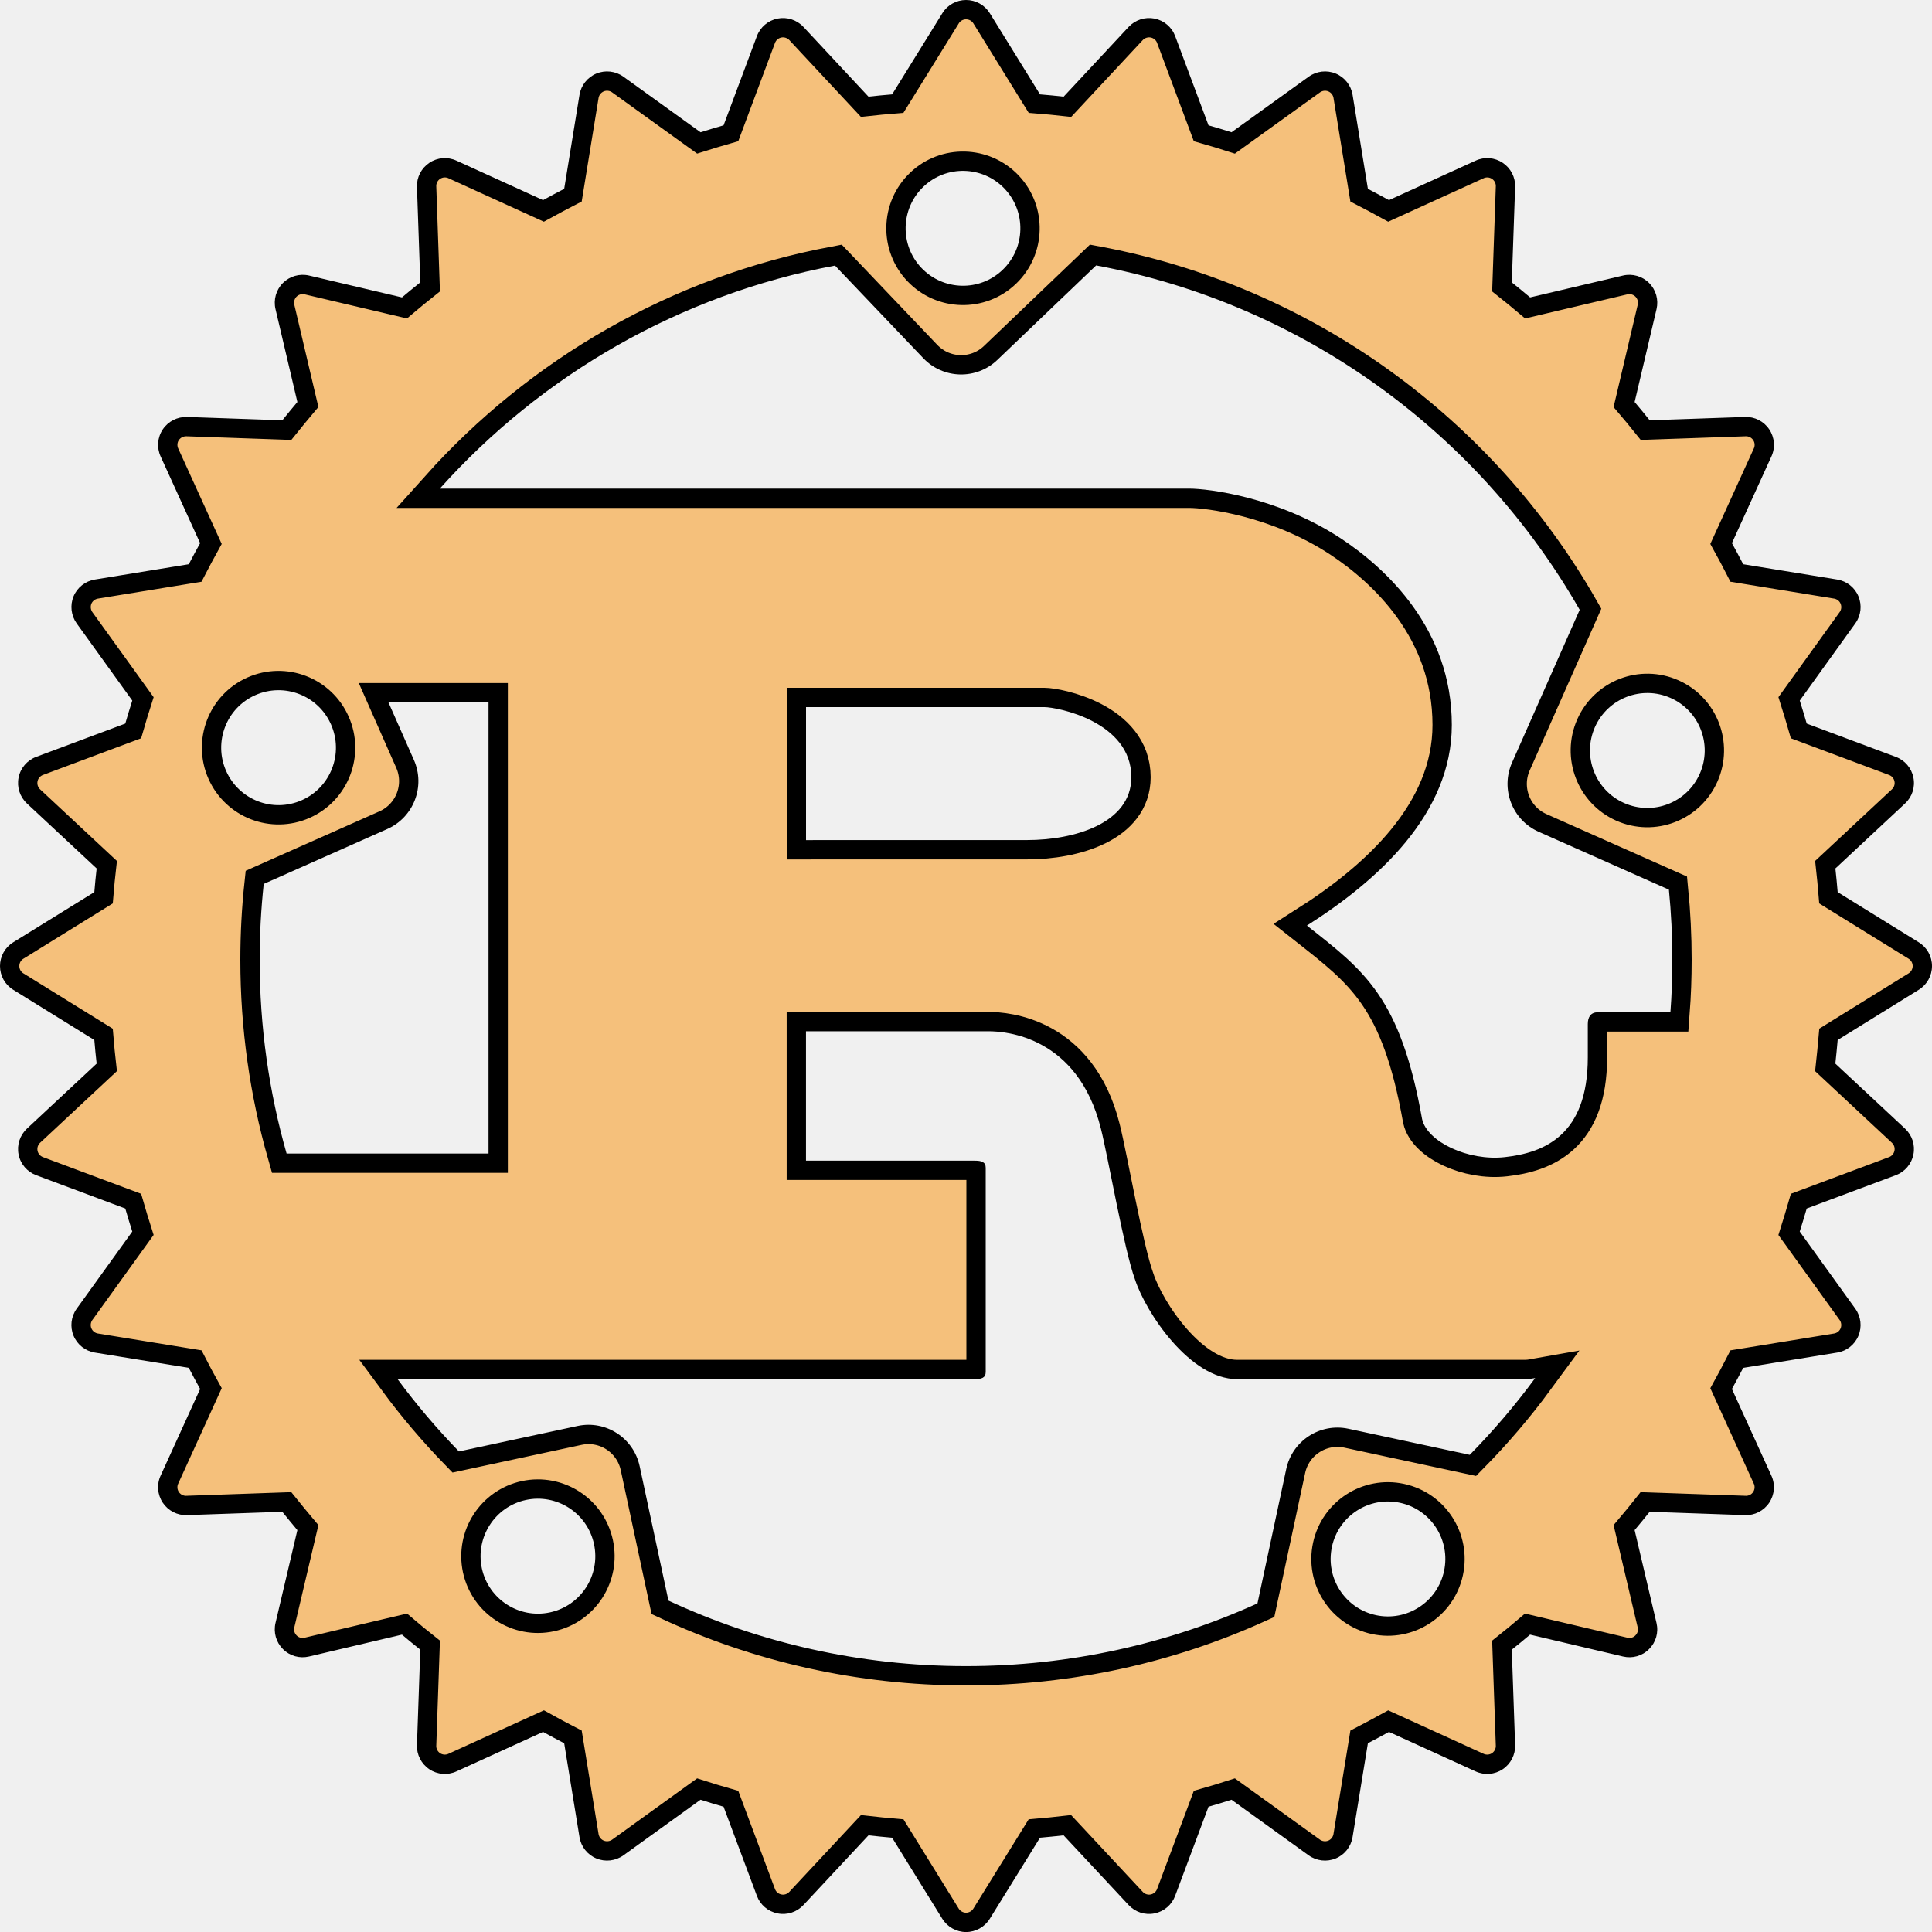
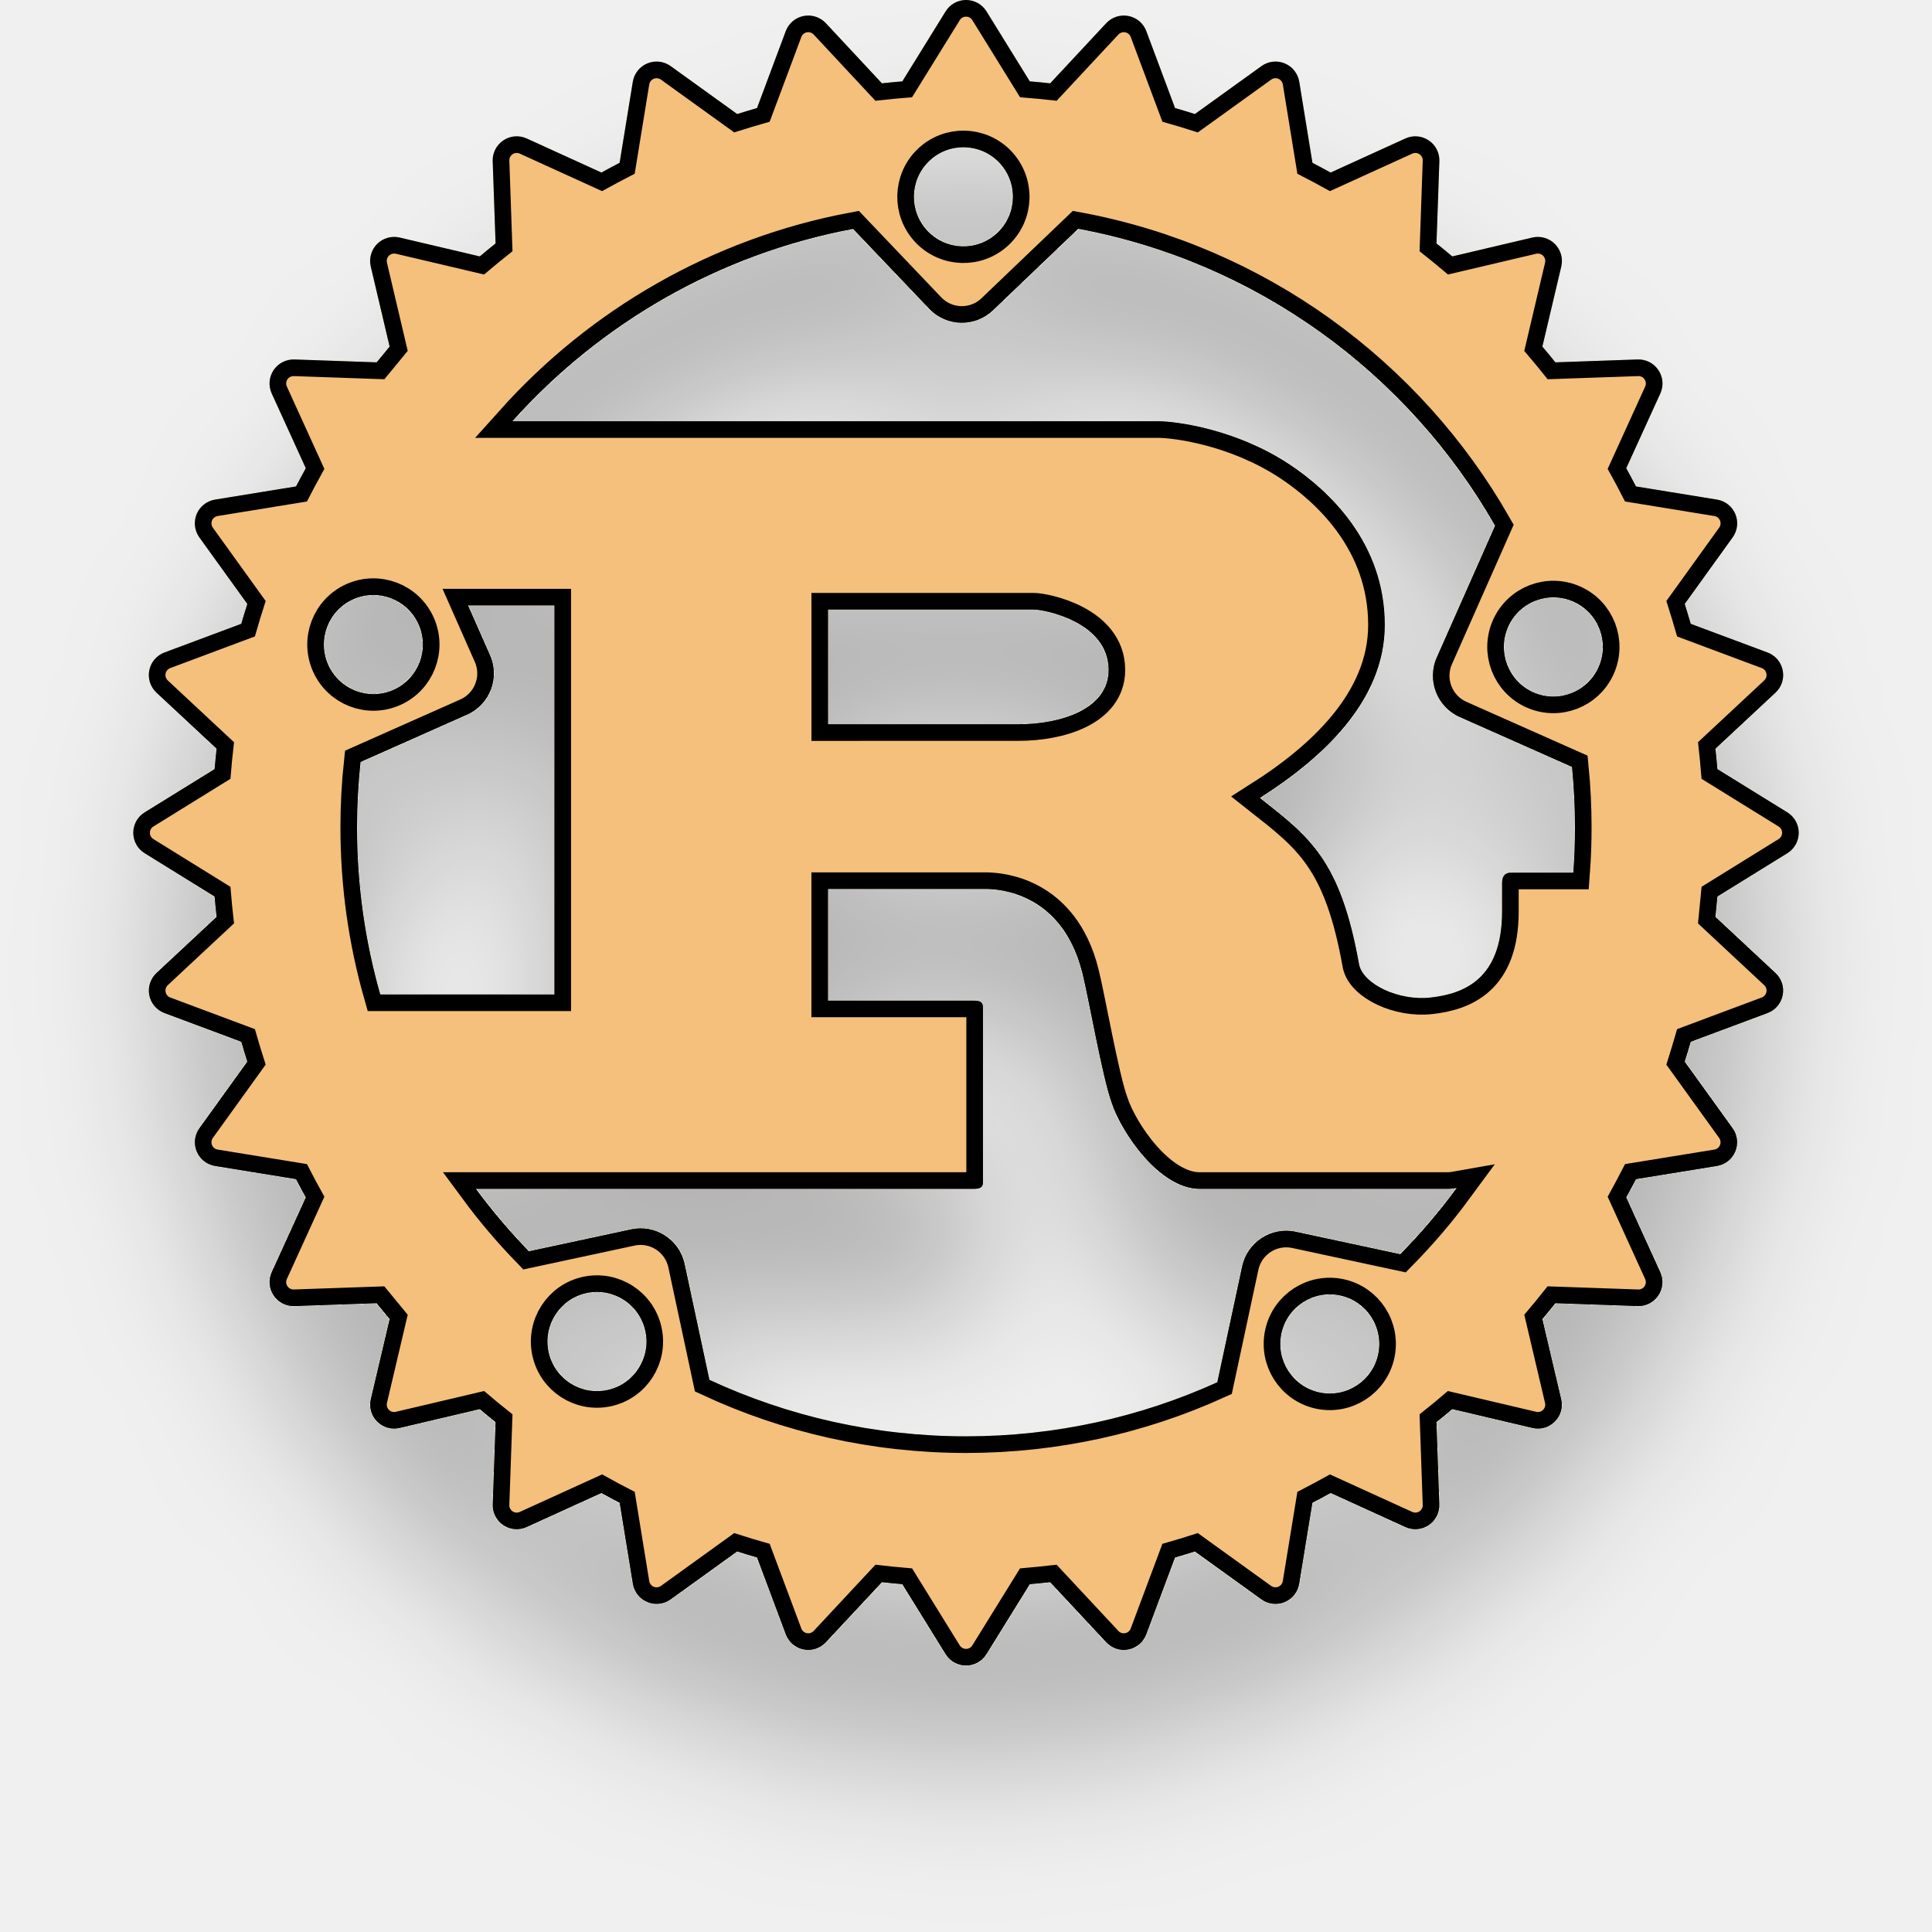
- <svg xmlns="http://www.w3.org/2000/svg" width="50" height="50" viewBox="0 0 50 50" fill="none">
-   <mask id="path-1-inside-1_2118_6723" fill="white">
-     <path d="M49.658 24.387L47.559 23.088C47.542 22.883 47.522 22.679 47.5 22.476L49.303 20.794C49.487 20.623 49.569 20.369 49.519 20.124C49.471 19.878 49.299 19.676 49.064 19.588L46.758 18.726C46.7 18.526 46.64 18.328 46.578 18.131L48.016 16.133C48.163 15.93 48.193 15.666 48.097 15.434C48.002 15.203 47.793 15.038 47.546 14.998L45.114 14.602C45.02 14.418 44.921 14.236 44.822 14.056L45.844 11.813C45.949 11.585 45.927 11.319 45.788 11.112C45.648 10.903 45.413 10.782 45.162 10.791L42.694 10.877C42.566 10.718 42.436 10.559 42.304 10.404L42.871 8C42.928 7.756 42.856 7.501 42.678 7.323C42.502 7.147 42.246 7.074 42.002 7.131L39.599 7.697C39.443 7.566 39.285 7.435 39.125 7.308L39.211 4.84C39.221 4.59 39.099 4.353 38.891 4.214C38.682 4.074 38.418 4.053 38.19 4.157L35.947 5.179C35.766 5.08 35.585 4.982 35.401 4.887L35.005 2.455C34.965 2.208 34.8 1.999 34.568 1.903C34.337 1.807 34.073 1.838 33.87 1.984L31.871 3.423C31.674 3.36 31.476 3.3 31.276 3.243L30.414 0.936C30.327 0.701 30.124 0.529 29.878 0.48C29.632 0.432 29.38 0.514 29.209 0.696L27.527 2.501C27.324 2.479 27.119 2.458 26.915 2.442L25.616 0.342C25.484 0.129 25.252 0 25.001 0C24.751 0 24.518 0.129 24.388 0.342L23.088 2.442C22.884 2.458 22.679 2.479 22.476 2.501L20.793 0.696C20.623 0.514 20.369 0.432 20.124 0.48C19.878 0.529 19.676 0.701 19.588 0.936L18.726 3.243C18.526 3.3 18.329 3.361 18.131 3.423L16.133 1.984C15.93 1.838 15.665 1.807 15.434 1.903C15.203 1.999 15.037 2.208 14.997 2.455L14.601 4.887C14.417 4.982 14.236 5.08 14.055 5.179L11.812 4.157C11.584 4.053 11.319 4.074 11.111 4.214C10.903 4.353 10.781 4.59 10.791 4.84L10.877 7.308C10.717 7.435 10.559 7.566 10.403 7.697L7.999 7.131C7.755 7.074 7.499 7.147 7.322 7.323C7.145 7.501 7.073 7.756 7.13 8L7.696 10.404C7.565 10.56 7.435 10.718 7.307 10.877L4.839 10.791C4.59 10.784 4.353 10.903 4.213 11.112C4.074 11.319 4.053 11.585 4.157 11.813L5.179 14.056C5.08 14.236 4.981 14.418 4.886 14.602L2.455 14.998C2.208 15.038 1.999 15.203 1.903 15.434C1.808 15.666 1.839 15.93 1.984 16.133L3.423 18.131C3.36 18.328 3.3 18.526 3.242 18.726L0.936 19.588C0.702 19.676 0.529 19.878 0.481 20.124C0.432 20.37 0.514 20.623 0.697 20.794L2.501 22.476C2.478 22.679 2.458 22.884 2.441 23.088L0.342 24.387C0.129 24.518 0 24.751 0 25.001C0 25.252 0.129 25.484 0.342 25.615L2.441 26.915C2.458 27.119 2.478 27.323 2.501 27.526L0.697 29.209C0.514 29.38 0.432 29.633 0.481 29.878C0.529 30.124 0.702 30.326 0.936 30.414L3.242 31.276C3.3 31.476 3.36 31.674 3.423 31.872L1.984 33.87C1.838 34.073 1.807 34.337 1.903 34.568C1.999 34.8 2.208 34.965 2.455 35.005L4.886 35.4C4.981 35.585 5.079 35.766 5.179 35.947L4.157 38.189C4.052 38.417 4.074 38.682 4.213 38.891C4.353 39.099 4.59 39.221 4.839 39.211L7.306 39.125C7.435 39.285 7.564 39.442 7.696 39.599L7.13 42.003C7.073 42.247 7.145 42.501 7.322 42.678C7.499 42.857 7.755 42.928 7.999 42.87L10.403 42.304C10.559 42.437 10.717 42.566 10.877 42.693L10.791 45.162C10.781 45.411 10.903 45.648 11.111 45.788C11.319 45.927 11.584 45.948 11.812 45.844L14.055 44.822C14.235 44.922 14.417 45.02 14.601 45.115L14.997 47.545C15.037 47.793 15.203 48.002 15.434 48.097C15.664 48.193 15.93 48.162 16.133 48.017L18.13 46.577C18.328 46.64 18.526 46.701 18.726 46.758L19.588 49.064C19.675 49.298 19.878 49.471 20.124 49.519C20.369 49.569 20.622 49.486 20.793 49.303L22.476 47.499C22.679 47.522 22.883 47.542 23.088 47.56L24.387 49.659C24.518 49.87 24.751 50.001 25.001 50.001C25.251 50.001 25.484 49.871 25.615 49.659L26.915 47.56C27.119 47.542 27.323 47.522 27.526 47.499L29.209 49.303C29.379 49.486 29.632 49.569 29.878 49.519C30.123 49.471 30.326 49.298 30.413 49.064L31.276 46.758C31.476 46.701 31.674 46.64 31.871 46.577L33.869 48.017C34.072 48.162 34.337 48.193 34.568 48.097C34.799 48.002 34.964 47.792 35.004 47.545L35.401 45.115C35.584 45.02 35.766 44.921 35.947 44.822L38.189 45.844C38.417 45.948 38.682 45.927 38.89 45.788C39.098 45.648 39.22 45.412 39.211 45.162L39.125 42.693C39.284 42.566 39.442 42.437 39.598 42.304L42.002 42.87C42.246 42.928 42.502 42.857 42.678 42.678C42.856 42.501 42.928 42.247 42.87 42.003L42.304 39.599C42.436 39.442 42.566 39.285 42.693 39.125L45.161 39.211C45.41 39.221 45.648 39.099 45.787 38.891C45.926 38.682 45.948 38.417 45.843 38.189L44.822 35.947C44.921 35.766 45.019 35.585 45.114 35.4L47.545 35.005C47.793 34.965 48.001 34.8 48.097 34.568C48.192 34.337 48.162 34.073 48.016 33.87L46.577 31.872C46.639 31.674 46.7 31.476 46.758 31.276L49.064 30.414C49.298 30.326 49.471 30.124 49.519 29.878C49.569 29.632 49.486 29.38 49.303 29.209L47.499 27.526C47.521 27.323 47.541 27.119 47.559 26.915L49.658 25.615C49.87 25.484 50 25.252 50 25.001C50 24.751 49.871 24.518 49.658 24.387ZM35.609 41.8C34.808 41.627 34.298 40.837 34.47 40.033C34.641 39.23 35.431 38.719 36.232 38.892C37.034 39.064 37.544 39.855 37.372 40.658C37.2 41.46 36.41 41.972 35.609 41.8ZM34.896 36.976C34.165 36.82 33.445 37.285 33.288 38.018L32.543 41.496C30.243 42.539 27.69 43.119 25 43.119C22.249 43.119 19.64 42.511 17.299 41.423L16.554 37.945C16.397 37.213 15.678 36.747 14.947 36.904L11.877 37.563C11.307 36.976 10.776 36.352 10.289 35.692H25.228C25.398 35.692 25.51 35.661 25.51 35.507V30.223C25.51 30.069 25.398 30.038 25.228 30.038H20.859V26.689H25.585C26.016 26.689 27.891 26.812 28.491 29.209C28.678 29.946 29.091 32.343 29.373 33.111C29.654 33.972 30.797 35.692 32.016 35.692H39.46C39.545 35.692 39.635 35.682 39.73 35.665C39.214 36.367 38.647 37.031 38.037 37.651L34.896 36.976ZM14.234 41.728C13.432 41.901 12.643 41.39 12.47 40.587C12.299 39.782 12.809 38.992 13.61 38.819C14.412 38.648 15.201 39.159 15.373 39.962C15.545 40.765 15.035 41.556 14.234 41.728ZM8.566 18.747C8.899 19.498 8.561 20.377 7.811 20.709C7.062 21.042 6.185 20.703 5.852 19.952C5.52 19.201 5.858 18.323 6.607 17.99C7.357 17.658 8.234 17.996 8.566 18.747ZM6.825 22.876L10.023 21.455C10.706 21.151 11.015 20.351 10.711 19.666L10.053 18.177H12.643V29.854H7.417C6.963 28.26 6.72 26.578 6.72 24.84C6.72 24.176 6.756 23.52 6.825 22.876ZM20.86 21.742V18.3H27.029C27.348 18.3 29.279 18.668 29.279 20.113C29.279 21.311 27.798 21.741 26.58 21.741L20.86 21.742ZM43.28 24.84C43.28 25.297 43.264 25.749 43.23 26.197H41.355C41.167 26.197 41.092 26.32 41.092 26.504V27.366C41.092 29.393 39.948 29.834 38.947 29.946C37.992 30.054 36.935 29.547 36.804 28.963C36.242 25.798 35.304 25.122 33.823 23.954C35.661 22.787 37.573 21.065 37.573 18.761C37.573 16.272 35.867 14.705 34.704 13.936C33.073 12.861 31.267 12.645 30.779 12.645H11.383C14.013 9.71 17.578 7.63 21.61 6.873L23.896 9.272C24.413 9.813 25.269 9.833 25.81 9.316L28.368 6.869C33.728 7.867 38.267 11.204 40.882 15.782L39.131 19.737C38.828 20.422 39.137 21.223 39.82 21.526L43.191 23.024C43.25 23.622 43.28 24.227 43.28 24.84ZM23.897 4.833C24.489 4.266 25.429 4.288 25.996 4.881C26.562 5.476 26.541 6.417 25.947 6.984C25.355 7.551 24.415 7.529 23.848 6.935C23.282 6.341 23.304 5.401 23.897 4.833ZM41.276 18.819C41.608 18.069 42.486 17.73 43.235 18.063C43.985 18.395 44.323 19.274 43.99 20.025C43.658 20.776 42.781 21.115 42.031 20.782C41.283 20.449 40.944 19.571 41.276 18.819Z" />
-   </mask>
-   <path d="M49.658 24.387L47.559 23.088C47.542 22.883 47.522 22.679 47.5 22.476L49.303 20.794C49.487 20.623 49.569 20.369 49.519 20.124C49.471 19.878 49.299 19.676 49.064 19.588L46.758 18.726C46.7 18.526 46.64 18.328 46.578 18.131L48.016 16.133C48.163 15.93 48.193 15.666 48.097 15.434C48.002 15.203 47.793 15.038 47.546 14.998L45.114 14.602C45.02 14.418 44.921 14.236 44.822 14.056L45.844 11.813C45.949 11.585 45.927 11.319 45.788 11.112C45.648 10.903 45.413 10.782 45.162 10.791L42.694 10.877C42.566 10.718 42.436 10.559 42.304 10.404L42.871 8C42.928 7.756 42.856 7.501 42.678 7.323C42.502 7.147 42.246 7.074 42.002 7.131L39.599 7.697C39.443 7.566 39.285 7.435 39.125 7.308L39.211 4.84C39.221 4.59 39.099 4.353 38.891 4.214C38.682 4.074 38.418 4.053 38.19 4.157L35.947 5.179C35.766 5.08 35.585 4.982 35.401 4.887L35.005 2.455C34.965 2.208 34.8 1.999 34.568 1.903C34.337 1.807 34.073 1.838 33.87 1.984L31.871 3.423C31.674 3.36 31.476 3.3 31.276 3.243L30.414 0.936C30.327 0.701 30.124 0.529 29.878 0.48C29.632 0.432 29.38 0.514 29.209 0.696L27.527 2.501C27.324 2.479 27.119 2.458 26.915 2.442L25.616 0.342C25.484 0.129 25.252 0 25.001 0C24.751 0 24.518 0.129 24.388 0.342L23.088 2.442C22.884 2.458 22.679 2.479 22.476 2.501L20.793 0.696C20.623 0.514 20.369 0.432 20.124 0.48C19.878 0.529 19.676 0.701 19.588 0.936L18.726 3.243C18.526 3.3 18.329 3.361 18.131 3.423L16.133 1.984C15.93 1.838 15.665 1.807 15.434 1.903C15.203 1.999 15.037 2.208 14.997 2.455L14.601 4.887C14.417 4.982 14.236 5.08 14.055 5.179L11.812 4.157C11.584 4.053 11.319 4.074 11.111 4.214C10.903 4.353 10.781 4.59 10.791 4.84L10.877 7.308C10.717 7.435 10.559 7.566 10.403 7.697L7.999 7.131C7.755 7.074 7.499 7.147 7.322 7.323C7.145 7.501 7.073 7.756 7.13 8L7.696 10.404C7.565 10.56 7.435 10.718 7.307 10.877L4.839 10.791C4.59 10.784 4.353 10.903 4.213 11.112C4.074 11.319 4.053 11.585 4.157 11.813L5.179 14.056C5.08 14.236 4.981 14.418 4.886 14.602L2.455 14.998C2.208 15.038 1.999 15.203 1.903 15.434C1.808 15.666 1.839 15.93 1.984 16.133L3.423 18.131C3.36 18.328 3.3 18.526 3.242 18.726L0.936 19.588C0.702 19.676 0.529 19.878 0.481 20.124C0.432 20.37 0.514 20.623 0.697 20.794L2.501 22.476C2.478 22.679 2.458 22.884 2.441 23.088L0.342 24.387C0.129 24.518 0 24.751 0 25.001C0 25.252 0.129 25.484 0.342 25.615L2.441 26.915C2.458 27.119 2.478 27.323 2.501 27.526L0.697 29.209C0.514 29.38 0.432 29.633 0.481 29.878C0.529 30.124 0.702 30.326 0.936 30.414L3.242 31.276C3.3 31.476 3.36 31.674 3.423 31.872L1.984 33.87C1.838 34.073 1.807 34.337 1.903 34.568C1.999 34.8 2.208 34.965 2.455 35.005L4.886 35.4C4.981 35.585 5.079 35.766 5.179 35.947L4.157 38.189C4.052 38.417 4.074 38.682 4.213 38.891C4.353 39.099 4.59 39.221 4.839 39.211L7.306 39.125C7.435 39.285 7.564 39.442 7.696 39.599L7.13 42.003C7.073 42.247 7.145 42.501 7.322 42.678C7.499 42.857 7.755 42.928 7.999 42.87L10.403 42.304C10.559 42.437 10.717 42.566 10.877 42.693L10.791 45.162C10.781 45.411 10.903 45.648 11.111 45.788C11.319 45.927 11.584 45.948 11.812 45.844L14.055 44.822C14.235 44.922 14.417 45.02 14.601 45.115L14.997 47.545C15.037 47.793 15.203 48.002 15.434 48.097C15.664 48.193 15.93 48.162 16.133 48.017L18.13 46.577C18.328 46.64 18.526 46.701 18.726 46.758L19.588 49.064C19.675 49.298 19.878 49.471 20.124 49.519C20.369 49.569 20.622 49.486 20.793 49.303L22.476 47.499C22.679 47.522 22.883 47.542 23.088 47.56L24.387 49.659C24.518 49.87 24.751 50.001 25.001 50.001C25.251 50.001 25.484 49.871 25.615 49.659L26.915 47.56C27.119 47.542 27.323 47.522 27.526 47.499L29.209 49.303C29.379 49.486 29.632 49.569 29.878 49.519C30.123 49.471 30.326 49.298 30.413 49.064L31.276 46.758C31.476 46.701 31.674 46.64 31.871 46.577L33.869 48.017C34.072 48.162 34.337 48.193 34.568 48.097C34.799 48.002 34.964 47.792 35.004 47.545L35.401 45.115C35.584 45.02 35.766 44.921 35.947 44.822L38.189 45.844C38.417 45.948 38.682 45.927 38.89 45.788C39.098 45.648 39.22 45.412 39.211 45.162L39.125 42.693C39.284 42.566 39.442 42.437 39.598 42.304L42.002 42.87C42.246 42.928 42.502 42.857 42.678 42.678C42.856 42.501 42.928 42.247 42.87 42.003L42.304 39.599C42.436 39.442 42.566 39.285 42.693 39.125L45.161 39.211C45.41 39.221 45.648 39.099 45.787 38.891C45.926 38.682 45.948 38.417 45.843 38.189L44.822 35.947C44.921 35.766 45.019 35.585 45.114 35.4L47.545 35.005C47.793 34.965 48.001 34.8 48.097 34.568C48.192 34.337 48.162 34.073 48.016 33.87L46.577 31.872C46.639 31.674 46.7 31.476 46.758 31.276L49.064 30.414C49.298 30.326 49.471 30.124 49.519 29.878C49.569 29.632 49.486 29.38 49.303 29.209L47.499 27.526C47.521 27.323 47.541 27.119 47.559 26.915L49.658 25.615C49.87 25.484 50 25.252 50 25.001C50 24.751 49.871 24.518 49.658 24.387ZM35.609 41.8C34.808 41.627 34.298 40.837 34.47 40.033C34.641 39.23 35.431 38.719 36.232 38.892C37.034 39.064 37.544 39.855 37.372 40.658C37.2 41.46 36.41 41.972 35.609 41.8ZM34.896 36.976C34.165 36.82 33.445 37.285 33.288 38.018L32.543 41.496C30.243 42.539 27.69 43.119 25 43.119C22.249 43.119 19.64 42.511 17.299 41.423L16.554 37.945C16.397 37.213 15.678 36.747 14.947 36.904L11.877 37.563C11.307 36.976 10.776 36.352 10.289 35.692H25.228C25.398 35.692 25.51 35.661 25.51 35.507V30.223C25.51 30.069 25.398 30.038 25.228 30.038H20.859V26.689H25.585C26.016 26.689 27.891 26.812 28.491 29.209C28.678 29.946 29.091 32.343 29.373 33.111C29.654 33.972 30.797 35.692 32.016 35.692H39.46C39.545 35.692 39.635 35.682 39.73 35.665C39.214 36.367 38.647 37.031 38.037 37.651L34.896 36.976ZM14.234 41.728C13.432 41.901 12.643 41.39 12.47 40.587C12.299 39.782 12.809 38.992 13.61 38.819C14.412 38.648 15.201 39.159 15.373 39.962C15.545 40.765 15.035 41.556 14.234 41.728ZM8.566 18.747C8.899 19.498 8.561 20.377 7.811 20.709C7.062 21.042 6.185 20.703 5.852 19.952C5.52 19.201 5.858 18.323 6.607 17.99C7.357 17.658 8.234 17.996 8.566 18.747ZM6.825 22.876L10.023 21.455C10.706 21.151 11.015 20.351 10.711 19.666L10.053 18.177H12.643V29.854H7.417C6.963 28.26 6.72 26.578 6.72 24.84C6.72 24.176 6.756 23.52 6.825 22.876ZM20.86 21.742V18.3H27.029C27.348 18.3 29.279 18.668 29.279 20.113C29.279 21.311 27.798 21.741 26.58 21.741L20.86 21.742ZM43.28 24.84C43.28 25.297 43.264 25.749 43.23 26.197H41.355C41.167 26.197 41.092 26.32 41.092 26.504V27.366C41.092 29.393 39.948 29.834 38.947 29.946C37.992 30.054 36.935 29.547 36.804 28.963C36.242 25.798 35.304 25.122 33.823 23.954C35.661 22.787 37.573 21.065 37.573 18.761C37.573 16.272 35.867 14.705 34.704 13.936C33.073 12.861 31.267 12.645 30.779 12.645H11.383C14.013 9.71 17.578 7.63 21.61 6.873L23.896 9.272C24.413 9.813 25.269 9.833 25.81 9.316L28.368 6.869C33.728 7.867 38.267 11.204 40.882 15.782L39.131 19.737C38.828 20.422 39.137 21.223 39.82 21.526L43.191 23.024C43.25 23.622 43.28 24.227 43.28 24.84ZM23.897 4.833C24.489 4.266 25.429 4.288 25.996 4.881C26.562 5.476 26.541 6.417 25.947 6.984C25.355 7.551 24.415 7.529 23.848 6.935C23.282 6.341 23.304 5.401 23.897 4.833ZM41.276 18.819C41.608 18.069 42.486 17.73 43.235 18.063C43.985 18.395 44.323 19.274 43.99 20.025C43.658 20.776 42.781 21.115 42.031 20.782C41.283 20.449 40.944 19.571 41.276 18.819Z" fill="#F5C07B" stroke="black" mask="url(#path-1-inside-1_2118_6723)" />
+ <svg xmlns="http://www.w3.org/2000/svg" width="58" height="58" viewBox="0 0 58 58" fill="none">
+   <g filter="url(#filter0_d_2118_6723)">
+     <mask id="path-1-inside-1_2118_6723" fill="white">
+       <path d="M53.658 24.387L51.559 23.088C51.542 22.883 51.522 22.679 51.5 22.476L53.303 20.794C53.487 20.623 53.569 20.369 53.519 20.124C53.471 19.878 53.299 19.676 53.064 19.588L50.758 18.726C50.7 18.526 50.64 18.328 50.578 18.131L52.016 16.133C52.163 15.93 52.193 15.666 52.097 15.434C52.002 15.203 51.793 15.038 51.546 14.998L49.114 14.602C49.02 14.418 48.921 14.236 48.822 14.056L49.844 11.813C49.949 11.585 49.927 11.319 49.788 11.112C49.648 10.903 49.413 10.782 49.162 10.791L46.694 10.877C46.566 10.718 46.436 10.559 46.304 10.404L46.871 8C46.928 7.756 46.856 7.501 46.678 7.323C46.502 7.147 46.246 7.074 46.002 7.131L43.599 7.697C43.443 7.566 43.285 7.435 43.125 7.308L43.211 4.84C43.221 4.59 43.099 4.353 42.891 4.214C42.682 4.074 42.418 4.053 42.19 4.157L39.947 5.179C39.766 5.08 39.585 4.982 39.401 4.887L39.005 2.455C38.965 2.208 38.8 1.999 38.568 1.903C38.337 1.807 38.073 1.838 37.87 1.984L35.871 3.423C35.674 3.36 35.476 3.3 35.276 3.243L34.414 0.936C34.327 0.701 34.124 0.529 33.878 0.48C33.632 0.432 33.38 0.514 33.209 0.696L31.527 2.501C31.324 2.479 31.119 2.458 30.915 2.442L29.616 0.342C29.484 0.129 29.252 0 29.001 0C28.751 0 28.518 0.129 28.388 0.342L27.088 2.442C26.884 2.458 26.679 2.479 26.476 2.501L24.793 0.696C24.623 0.514 24.369 0.432 24.124 0.48C23.878 0.529 23.676 0.701 23.588 0.936L22.726 3.243C22.526 3.3 22.329 3.361 22.131 3.423L20.133 1.984C19.93 1.838 19.665 1.807 19.434 1.903C19.203 1.999 19.037 2.208 18.997 2.455L18.601 4.887C18.417 4.982 18.236 5.08 18.055 5.179L15.812 4.157C15.584 4.053 15.319 4.074 15.111 4.214C14.903 4.353 14.781 4.59 14.791 4.84L14.877 7.308C14.717 7.435 14.559 7.566 14.403 7.697L11.999 7.131C11.755 7.074 11.499 7.147 11.322 7.323C11.145 7.501 11.073 7.756 11.13 8L11.696 10.404C11.565 10.56 11.435 10.718 11.307 10.877L8.839 10.791C8.59 10.784 8.352 10.903 8.213 11.112C8.074 11.319 8.053 11.585 8.157 11.813L9.179 14.056C9.08 14.236 8.981 14.418 8.886 14.602L6.455 14.998C6.208 15.038 5.999 15.203 5.903 15.434C5.808 15.666 5.839 15.93 5.984 16.133L7.423 18.131C7.36 18.328 7.3 18.526 7.242 18.726L4.936 19.588C4.702 19.676 4.529 19.878 4.481 20.124C4.432 20.37 4.514 20.623 4.697 20.794L6.501 22.476C6.478 22.679 6.458 22.884 6.441 23.088L4.342 24.387C4.129 24.518 4 24.751 4 25.001C4 25.252 4.129 25.484 4.342 25.615L6.441 26.915C6.458 27.119 6.478 27.323 6.501 27.526L4.697 29.209C4.514 29.38 4.432 29.633 4.481 29.878C4.529 30.124 4.702 30.326 4.936 30.414L7.242 31.276C7.3 31.476 7.36 31.674 7.423 31.872L5.984 33.87C5.838 34.073 5.807 34.337 5.903 34.568C5.999 34.8 6.208 34.965 6.455 35.005L8.886 35.4C8.981 35.585 9.079 35.766 9.179 35.947L8.157 38.189C8.052 38.417 8.074 38.682 8.213 38.891C8.353 39.099 8.59 39.221 8.839 39.211L11.306 39.125C11.435 39.285 11.564 39.442 11.696 39.599L11.13 42.003C11.073 42.247 11.145 42.501 11.322 42.678C11.499 42.857 11.755 42.928 11.999 42.87L14.403 42.304C14.559 42.437 14.717 42.566 14.877 42.693L14.791 45.162C14.781 45.411 14.903 45.648 15.111 45.788C15.319 45.927 15.584 45.948 15.812 45.844L18.055 44.822C18.235 44.922 18.417 45.02 18.601 45.115L18.997 47.545C19.037 47.793 19.203 48.002 19.434 48.097C19.664 48.193 19.93 48.162 20.133 48.017L22.13 46.577C22.328 46.64 22.526 46.701 22.726 46.758L23.588 49.064C23.675 49.298 23.878 49.471 24.124 49.519C24.369 49.569 24.622 49.486 24.793 49.303L26.476 47.499C26.679 47.522 26.883 47.542 27.088 47.56L28.387 49.659C28.518 49.87 28.751 50.001 29.001 50.001C29.251 50.001 29.484 49.871 29.615 49.659L30.915 47.56C31.119 47.542 31.323 47.522 31.526 47.499L33.209 49.303C33.379 49.486 33.632 49.569 33.877 49.519C34.123 49.471 34.326 49.298 34.413 49.064L35.276 46.758C35.475 46.701 35.674 46.64 35.871 46.577L37.869 48.017C38.072 48.162 38.337 48.193 38.568 48.097C38.799 48.002 38.964 47.792 39.004 47.545L39.401 45.115C39.584 45.02 39.766 44.921 39.947 44.822L42.189 45.844C42.417 45.948 42.682 45.927 42.89 45.788C43.098 45.648 43.22 45.412 43.211 45.162L43.125 42.693C43.284 42.566 43.442 42.437 43.598 42.304L46.002 42.87C46.246 42.928 46.502 42.857 46.678 42.678C46.856 42.501 46.928 42.247 46.87 42.003L46.304 39.599C46.436 39.442 46.566 39.285 46.693 39.125L49.161 39.211C49.41 39.221 49.648 39.099 49.787 38.891C49.926 38.682 49.948 38.417 49.843 38.189L48.822 35.947C48.921 35.766 49.019 35.585 49.114 35.4L51.545 35.005C51.793 34.965 52.001 34.8 52.097 34.568C52.192 34.337 52.162 34.073 52.016 33.87L50.577 31.872C50.639 31.674 50.7 31.476 50.758 31.276L53.064 30.414C53.298 30.326 53.471 30.124 53.519 29.878C53.569 29.632 53.486 29.38 53.303 29.209L51.499 27.526C51.521 27.323 51.541 27.119 51.559 26.915L53.658 25.615C53.87 25.484 54 25.252 54 25.001C54 24.751 53.871 24.518 53.658 24.387ZM39.609 41.8C38.808 41.627 38.298 40.837 38.47 40.033C38.641 39.23 39.431 38.719 40.232 38.892C41.034 39.064 41.544 39.855 41.372 40.658C41.2 41.46 40.41 41.972 39.609 41.8ZM38.896 36.976C38.165 36.82 37.445 37.285 37.288 38.018L36.543 41.496C34.243 42.539 31.69 43.119 29 43.119C26.249 43.119 23.64 42.511 21.299 41.423L20.554 37.945C20.397 37.213 19.678 36.747 18.947 36.904L15.877 37.563C15.307 36.976 14.776 36.352 14.289 35.692H29.228C29.398 35.692 29.51 35.661 29.51 35.507V30.223C29.51 30.069 29.398 30.038 29.228 30.038H24.859V26.689H29.585C30.016 26.689 31.891 26.812 32.491 29.209C32.678 29.946 33.091 32.343 33.373 33.111C33.654 33.972 34.797 35.692 36.016 35.692H43.46C43.545 35.692 43.635 35.682 43.73 35.665C43.214 36.367 42.647 37.031 42.037 37.651L38.896 36.976ZM18.234 41.728C17.432 41.901 16.643 41.39 16.47 40.587C16.299 39.782 16.809 38.992 17.61 38.819C18.412 38.648 19.201 39.159 19.373 39.962C19.545 40.765 19.035 41.556 18.234 41.728ZM12.566 18.747C12.899 19.498 12.561 20.377 11.811 20.709C11.062 21.042 10.185 20.703 9.852 19.952C9.52 19.201 9.858 18.323 10.607 17.99C11.357 17.658 12.234 17.996 12.566 18.747ZM10.825 22.876L14.023 21.455C14.706 21.151 15.015 20.351 14.711 19.666L14.053 18.177H16.643V29.854H11.417C10.963 28.26 10.72 26.578 10.72 24.84C10.72 24.176 10.756 23.52 10.825 22.876ZM24.86 21.742V18.3H31.029C31.348 18.3 33.279 18.668 33.279 20.113C33.279 21.311 31.798 21.741 30.58 21.741L24.86 21.742ZM47.28 24.84C47.28 25.297 47.264 25.749 47.23 26.197H45.355C45.167 26.197 45.092 26.32 45.092 26.504V27.366C45.092 29.393 43.948 29.834 42.947 29.946C41.992 30.054 40.935 29.547 40.804 28.963C40.242 25.798 39.304 25.122 37.823 23.954C39.661 22.787 41.573 21.065 41.573 18.761C41.573 16.272 39.867 14.705 38.704 13.936C37.073 12.861 35.267 12.645 34.779 12.645H15.383C18.013 9.71 21.578 7.63 25.61 6.873L27.896 9.272C28.413 9.813 29.269 9.833 29.81 9.316L32.368 6.869C37.728 7.867 42.267 11.204 44.882 15.782L43.131 19.737C42.828 20.422 43.137 21.223 43.82 21.526L47.191 23.024C47.25 23.622 47.28 24.227 47.28 24.84ZM27.897 4.833C28.489 4.266 29.429 4.288 29.996 4.881C30.562 5.476 30.541 6.417 29.947 6.984C29.355 7.551 28.415 7.529 27.848 6.935C27.282 6.341 27.304 5.401 27.897 4.833ZM45.276 18.819C45.608 18.069 46.486 17.73 47.235 18.063C47.985 18.395 48.323 19.274 47.99 20.025C47.658 20.776 46.781 21.115 46.031 20.782C45.283 20.449 44.944 19.571 45.276 18.819Z" />
+     </mask>
+     <path d="M53.658 24.387L51.559 23.088C51.542 22.883 51.522 22.679 51.5 22.476L53.303 20.794C53.487 20.623 53.569 20.369 53.519 20.124C53.471 19.878 53.299 19.676 53.064 19.588L50.758 18.726C50.7 18.526 50.64 18.328 50.578 18.131L52.016 16.133C52.163 15.93 52.193 15.666 52.097 15.434C52.002 15.203 51.793 15.038 51.546 14.998L49.114 14.602C49.02 14.418 48.921 14.236 48.822 14.056L49.844 11.813C49.949 11.585 49.927 11.319 49.788 11.112C49.648 10.903 49.413 10.782 49.162 10.791L46.694 10.877C46.566 10.718 46.436 10.559 46.304 10.404L46.871 8C46.928 7.756 46.856 7.501 46.678 7.323C46.502 7.147 46.246 7.074 46.002 7.131L43.599 7.697C43.443 7.566 43.285 7.435 43.125 7.308L43.211 4.84C43.221 4.59 43.099 4.353 42.891 4.214C42.682 4.074 42.418 4.053 42.19 4.157L39.947 5.179C39.766 5.08 39.585 4.982 39.401 4.887L39.005 2.455C38.965 2.208 38.8 1.999 38.568 1.903C38.337 1.807 38.073 1.838 37.87 1.984L35.871 3.423C35.674 3.36 35.476 3.3 35.276 3.243L34.414 0.936C34.327 0.701 34.124 0.529 33.878 0.48C33.632 0.432 33.38 0.514 33.209 0.696L31.527 2.501C31.324 2.479 31.119 2.458 30.915 2.442L29.616 0.342C29.484 0.129 29.252 0 29.001 0C28.751 0 28.518 0.129 28.388 0.342L27.088 2.442C26.884 2.458 26.679 2.479 26.476 2.501L24.793 0.696C24.623 0.514 24.369 0.432 24.124 0.48C23.878 0.529 23.676 0.701 23.588 0.936L22.726 3.243C22.526 3.3 22.329 3.361 22.131 3.423L20.133 1.984C19.93 1.838 19.665 1.807 19.434 1.903C19.203 1.999 19.037 2.208 18.997 2.455L18.601 4.887C18.417 4.982 18.236 5.08 18.055 5.179L15.812 4.157C15.584 4.053 15.319 4.074 15.111 4.214C14.903 4.353 14.781 4.59 14.791 4.84L14.877 7.308C14.717 7.435 14.559 7.566 14.403 7.697L11.999 7.131C11.755 7.074 11.499 7.147 11.322 7.323C11.145 7.501 11.073 7.756 11.13 8L11.696 10.404C11.565 10.56 11.435 10.718 11.307 10.877L8.839 10.791C8.59 10.784 8.352 10.903 8.213 11.112C8.074 11.319 8.053 11.585 8.157 11.813L9.179 14.056C9.08 14.236 8.981 14.418 8.886 14.602L6.455 14.998C6.208 15.038 5.999 15.203 5.903 15.434C5.808 15.666 5.839 15.93 5.984 16.133L7.423 18.131C7.36 18.328 7.3 18.526 7.242 18.726L4.936 19.588C4.702 19.676 4.529 19.878 4.481 20.124C4.432 20.37 4.514 20.623 4.697 20.794L6.501 22.476C6.478 22.679 6.458 22.884 6.441 23.088L4.342 24.387C4.129 24.518 4 24.751 4 25.001C4 25.252 4.129 25.484 4.342 25.615L6.441 26.915C6.458 27.119 6.478 27.323 6.501 27.526L4.697 29.209C4.514 29.38 4.432 29.633 4.481 29.878C4.529 30.124 4.702 30.326 4.936 30.414L7.242 31.276C7.3 31.476 7.36 31.674 7.423 31.872L5.984 33.87C5.838 34.073 5.807 34.337 5.903 34.568C5.999 34.8 6.208 34.965 6.455 35.005L8.886 35.4C8.981 35.585 9.079 35.766 9.179 35.947L8.157 38.189C8.052 38.417 8.074 38.682 8.213 38.891C8.353 39.099 8.59 39.221 8.839 39.211L11.306 39.125C11.435 39.285 11.564 39.442 11.696 39.599L11.13 42.003C11.073 42.247 11.145 42.501 11.322 42.678C11.499 42.857 11.755 42.928 11.999 42.87L14.403 42.304C14.559 42.437 14.717 42.566 14.877 42.693L14.791 45.162C14.781 45.411 14.903 45.648 15.111 45.788C15.319 45.927 15.584 45.948 15.812 45.844L18.055 44.822C18.235 44.922 18.417 45.02 18.601 45.115L18.997 47.545C19.037 47.793 19.203 48.002 19.434 48.097C19.664 48.193 19.93 48.162 20.133 48.017L22.13 46.577C22.328 46.64 22.526 46.701 22.726 46.758L23.588 49.064C23.675 49.298 23.878 49.471 24.124 49.519C24.369 49.569 24.622 49.486 24.793 49.303L26.476 47.499C26.679 47.522 26.883 47.542 27.088 47.56L28.387 49.659C28.518 49.87 28.751 50.001 29.001 50.001C29.251 50.001 29.484 49.871 29.615 49.659L30.915 47.56C31.119 47.542 31.323 47.522 31.526 47.499L33.209 49.303C33.379 49.486 33.632 49.569 33.877 49.519C34.123 49.471 34.326 49.298 34.413 49.064L35.276 46.758C35.475 46.701 35.674 46.64 35.871 46.577L37.869 48.017C38.072 48.162 38.337 48.193 38.568 48.097C38.799 48.002 38.964 47.792 39.004 47.545L39.401 45.115C39.584 45.02 39.766 44.921 39.947 44.822L42.189 45.844C42.417 45.948 42.682 45.927 42.89 45.788C43.098 45.648 43.22 45.412 43.211 45.162L43.125 42.693C43.284 42.566 43.442 42.437 43.598 42.304L46.002 42.87C46.246 42.928 46.502 42.857 46.678 42.678C46.856 42.501 46.928 42.247 46.87 42.003L46.304 39.599C46.436 39.442 46.566 39.285 46.693 39.125L49.161 39.211C49.41 39.221 49.648 39.099 49.787 38.891C49.926 38.682 49.948 38.417 49.843 38.189L48.822 35.947C48.921 35.766 49.019 35.585 49.114 35.4L51.545 35.005C51.793 34.965 52.001 34.8 52.097 34.568C52.192 34.337 52.162 34.073 52.016 33.87L50.577 31.872C50.639 31.674 50.7 31.476 50.758 31.276L53.064 30.414C53.298 30.326 53.471 30.124 53.519 29.878C53.569 29.632 53.486 29.38 53.303 29.209L51.499 27.526C51.521 27.323 51.541 27.119 51.559 26.915L53.658 25.615C53.87 25.484 54 25.252 54 25.001C54 24.751 53.871 24.518 53.658 24.387ZM39.609 41.8C38.808 41.627 38.298 40.837 38.47 40.033C38.641 39.23 39.431 38.719 40.232 38.892C41.034 39.064 41.544 39.855 41.372 40.658C41.2 41.46 40.41 41.972 39.609 41.8ZM38.896 36.976C38.165 36.82 37.445 37.285 37.288 38.018L36.543 41.496C34.243 42.539 31.69 43.119 29 43.119C26.249 43.119 23.64 42.511 21.299 41.423L20.554 37.945C20.397 37.213 19.678 36.747 18.947 36.904L15.877 37.563C15.307 36.976 14.776 36.352 14.289 35.692H29.228C29.398 35.692 29.51 35.661 29.51 35.507V30.223C29.51 30.069 29.398 30.038 29.228 30.038H24.859V26.689H29.585C30.016 26.689 31.891 26.812 32.491 29.209C32.678 29.946 33.091 32.343 33.373 33.111C33.654 33.972 34.797 35.692 36.016 35.692H43.46C43.545 35.692 43.635 35.682 43.73 35.665C43.214 36.367 42.647 37.031 42.037 37.651L38.896 36.976ZM18.234 41.728C17.432 41.901 16.643 41.39 16.47 40.587C16.299 39.782 16.809 38.992 17.61 38.819C18.412 38.648 19.201 39.159 19.373 39.962C19.545 40.765 19.035 41.556 18.234 41.728ZM12.566 18.747C12.899 19.498 12.561 20.377 11.811 20.709C11.062 21.042 10.185 20.703 9.852 19.952C9.52 19.201 9.858 18.323 10.607 17.99C11.357 17.658 12.234 17.996 12.566 18.747ZM10.825 22.876L14.023 21.455C14.706 21.151 15.015 20.351 14.711 19.666L14.053 18.177H16.643V29.854H11.417C10.963 28.26 10.72 26.578 10.72 24.84C10.72 24.176 10.756 23.52 10.825 22.876ZM24.86 21.742V18.3H31.029C31.348 18.3 33.279 18.668 33.279 20.113C33.279 21.311 31.798 21.741 30.58 21.741L24.86 21.742ZM47.28 24.84C47.28 25.297 47.264 25.749 47.23 26.197H45.355C45.167 26.197 45.092 26.32 45.092 26.504V27.366C45.092 29.393 43.948 29.834 42.947 29.946C41.992 30.054 40.935 29.547 40.804 28.963C40.242 25.798 39.304 25.122 37.823 23.954C39.661 22.787 41.573 21.065 41.573 18.761C41.573 16.272 39.867 14.705 38.704 13.936C37.073 12.861 35.267 12.645 34.779 12.645H15.383C18.013 9.71 21.578 7.63 25.61 6.873L27.896 9.272C28.413 9.813 29.269 9.833 29.81 9.316L32.368 6.869C37.728 7.867 42.267 11.204 44.882 15.782L43.131 19.737C42.828 20.422 43.137 21.223 43.82 21.526L47.191 23.024C47.25 23.622 47.28 24.227 47.28 24.84ZM27.897 4.833C28.489 4.266 29.429 4.288 29.996 4.881C30.562 5.476 30.541 6.417 29.947 6.984C29.355 7.551 28.415 7.529 27.848 6.935C27.282 6.341 27.304 5.401 27.897 4.833ZM45.276 18.819C45.608 18.069 46.486 17.73 47.235 18.063C47.985 18.395 48.323 19.274 47.99 20.025C47.658 20.776 46.781 21.115 46.031 20.782C45.283 20.449 44.944 19.571 45.276 18.819Z" fill="#F5C07B" />
+     <path d="M53.658 24.387L51.559 23.088C51.542 22.883 51.522 22.679 51.5 22.476L53.303 20.794C53.487 20.623 53.569 20.369 53.519 20.124C53.471 19.878 53.299 19.676 53.064 19.588L50.758 18.726C50.7 18.526 50.64 18.328 50.578 18.131L52.016 16.133C52.163 15.93 52.193 15.666 52.097 15.434C52.002 15.203 51.793 15.038 51.546 14.998L49.114 14.602C49.02 14.418 48.921 14.236 48.822 14.056L49.844 11.813C49.949 11.585 49.927 11.319 49.788 11.112C49.648 10.903 49.413 10.782 49.162 10.791L46.694 10.877C46.566 10.718 46.436 10.559 46.304 10.404L46.871 8C46.928 7.756 46.856 7.501 46.678 7.323C46.502 7.147 46.246 7.074 46.002 7.131L43.599 7.697C43.443 7.566 43.285 7.435 43.125 7.308L43.211 4.84C43.221 4.59 43.099 4.353 42.891 4.214C42.682 4.074 42.418 4.053 42.19 4.157L39.947 5.179C39.766 5.08 39.585 4.982 39.401 4.887L39.005 2.455C38.965 2.208 38.8 1.999 38.568 1.903C38.337 1.807 38.073 1.838 37.87 1.984L35.871 3.423C35.674 3.36 35.476 3.3 35.276 3.243L34.414 0.936C34.327 0.701 34.124 0.529 33.878 0.48C33.632 0.432 33.38 0.514 33.209 0.696L31.527 2.501C31.324 2.479 31.119 2.458 30.915 2.442L29.616 0.342C29.484 0.129 29.252 0 29.001 0C28.751 0 28.518 0.129 28.388 0.342L27.088 2.442C26.884 2.458 26.679 2.479 26.476 2.501L24.793 0.696C24.623 0.514 24.369 0.432 24.124 0.48C23.878 0.529 23.676 0.701 23.588 0.936L22.726 3.243C22.526 3.3 22.329 3.361 22.131 3.423L20.133 1.984C19.93 1.838 19.665 1.807 19.434 1.903C19.203 1.999 19.037 2.208 18.997 2.455L18.601 4.887C18.417 4.982 18.236 5.08 18.055 5.179L15.812 4.157C15.584 4.053 15.319 4.074 15.111 4.214C14.903 4.353 14.781 4.59 14.791 4.84L14.877 7.308C14.717 7.435 14.559 7.566 14.403 7.697L11.999 7.131C11.755 7.074 11.499 7.147 11.322 7.323C11.145 7.501 11.073 7.756 11.13 8L11.696 10.404C11.565 10.56 11.435 10.718 11.307 10.877L8.839 10.791C8.59 10.784 8.352 10.903 8.213 11.112C8.074 11.319 8.053 11.585 8.157 11.813L9.179 14.056C9.08 14.236 8.981 14.418 8.886 14.602L6.455 14.998C6.208 15.038 5.999 15.203 5.903 15.434C5.808 15.666 5.839 15.93 5.984 16.133L7.423 18.131C7.36 18.328 7.3 18.526 7.242 18.726L4.936 19.588C4.702 19.676 4.529 19.878 4.481 20.124C4.432 20.37 4.514 20.623 4.697 20.794L6.501 22.476C6.478 22.679 6.458 22.884 6.441 23.088L4.342 24.387C4.129 24.518 4 24.751 4 25.001C4 25.252 4.129 25.484 4.342 25.615L6.441 26.915C6.458 27.119 6.478 27.323 6.501 27.526L4.697 29.209C4.514 29.38 4.432 29.633 4.481 29.878C4.529 30.124 4.702 30.326 4.936 30.414L7.242 31.276C7.3 31.476 7.36 31.674 7.423 31.872L5.984 33.87C5.838 34.073 5.807 34.337 5.903 34.568C5.999 34.8 6.208 34.965 6.455 35.005L8.886 35.4C8.981 35.585 9.079 35.766 9.179 35.947L8.157 38.189C8.052 38.417 8.074 38.682 8.213 38.891C8.353 39.099 8.59 39.221 8.839 39.211L11.306 39.125C11.435 39.285 11.564 39.442 11.696 39.599L11.13 42.003C11.073 42.247 11.145 42.501 11.322 42.678C11.499 42.857 11.755 42.928 11.999 42.87L14.403 42.304C14.559 42.437 14.717 42.566 14.877 42.693L14.791 45.162C14.781 45.411 14.903 45.648 15.111 45.788C15.319 45.927 15.584 45.948 15.812 45.844L18.055 44.822C18.235 44.922 18.417 45.02 18.601 45.115L18.997 47.545C19.037 47.793 19.203 48.002 19.434 48.097C19.664 48.193 19.93 48.162 20.133 48.017L22.13 46.577C22.328 46.64 22.526 46.701 22.726 46.758L23.588 49.064C23.675 49.298 23.878 49.471 24.124 49.519C24.369 49.569 24.622 49.486 24.793 49.303L26.476 47.499C26.679 47.522 26.883 47.542 27.088 47.56L28.387 49.659C28.518 49.87 28.751 50.001 29.001 50.001C29.251 50.001 29.484 49.871 29.615 49.659L30.915 47.56C31.119 47.542 31.323 47.522 31.526 47.499L33.209 49.303C33.379 49.486 33.632 49.569 33.877 49.519C34.123 49.471 34.326 49.298 34.413 49.064L35.276 46.758C35.475 46.701 35.674 46.64 35.871 46.577L37.869 48.017C38.072 48.162 38.337 48.193 38.568 48.097C38.799 48.002 38.964 47.792 39.004 47.545L39.401 45.115C39.584 45.02 39.766 44.921 39.947 44.822L42.189 45.844C42.417 45.948 42.682 45.927 42.89 45.788C43.098 45.648 43.22 45.412 43.211 45.162L43.125 42.693C43.284 42.566 43.442 42.437 43.598 42.304L46.002 42.87C46.246 42.928 46.502 42.857 46.678 42.678C46.856 42.501 46.928 42.247 46.87 42.003L46.304 39.599C46.436 39.442 46.566 39.285 46.693 39.125L49.161 39.211C49.41 39.221 49.648 39.099 49.787 38.891C49.926 38.682 49.948 38.417 49.843 38.189L48.822 35.947C48.921 35.766 49.019 35.585 49.114 35.4L51.545 35.005C51.793 34.965 52.001 34.8 52.097 34.568C52.192 34.337 52.162 34.073 52.016 33.87L50.577 31.872C50.639 31.674 50.7 31.476 50.758 31.276L53.064 30.414C53.298 30.326 53.471 30.124 53.519 29.878C53.569 29.632 53.486 29.38 53.303 29.209L51.499 27.526C51.521 27.323 51.541 27.119 51.559 26.915L53.658 25.615C53.87 25.484 54 25.252 54 25.001C54 24.751 53.871 24.518 53.658 24.387ZM39.609 41.8C38.808 41.627 38.298 40.837 38.47 40.033C38.641 39.23 39.431 38.719 40.232 38.892C41.034 39.064 41.544 39.855 41.372 40.658C41.2 41.46 40.41 41.972 39.609 41.8ZM38.896 36.976C38.165 36.82 37.445 37.285 37.288 38.018L36.543 41.496C34.243 42.539 31.69 43.119 29 43.119C26.249 43.119 23.64 42.511 21.299 41.423L20.554 37.945C20.397 37.213 19.678 36.747 18.947 36.904L15.877 37.563C15.307 36.976 14.776 36.352 14.289 35.692H29.228C29.398 35.692 29.51 35.661 29.51 35.507V30.223C29.51 30.069 29.398 30.038 29.228 30.038H24.859V26.689H29.585C30.016 26.689 31.891 26.812 32.491 29.209C32.678 29.946 33.091 32.343 33.373 33.111C33.654 33.972 34.797 35.692 36.016 35.692H43.46C43.545 35.692 43.635 35.682 43.73 35.665C43.214 36.367 42.647 37.031 42.037 37.651L38.896 36.976ZM18.234 41.728C17.432 41.901 16.643 41.39 16.47 40.587C16.299 39.782 16.809 38.992 17.61 38.819C18.412 38.648 19.201 39.159 19.373 39.962C19.545 40.765 19.035 41.556 18.234 41.728ZM12.566 18.747C12.899 19.498 12.561 20.377 11.811 20.709C11.062 21.042 10.185 20.703 9.852 19.952C9.52 19.201 9.858 18.323 10.607 17.99C11.357 17.658 12.234 17.996 12.566 18.747ZM10.825 22.876L14.023 21.455C14.706 21.151 15.015 20.351 14.711 19.666L14.053 18.177H16.643V29.854H11.417C10.963 28.26 10.72 26.578 10.72 24.84C10.72 24.176 10.756 23.52 10.825 22.876ZM24.86 21.742V18.3H31.029C31.348 18.3 33.279 18.668 33.279 20.113C33.279 21.311 31.798 21.741 30.58 21.741L24.86 21.742ZM47.28 24.84C47.28 25.297 47.264 25.749 47.23 26.197H45.355C45.167 26.197 45.092 26.32 45.092 26.504V27.366C45.092 29.393 43.948 29.834 42.947 29.946C41.992 30.054 40.935 29.547 40.804 28.963C40.242 25.798 39.304 25.122 37.823 23.954C39.661 22.787 41.573 21.065 41.573 18.761C41.573 16.272 39.867 14.705 38.704 13.936C37.073 12.861 35.267 12.645 34.779 12.645H15.383C18.013 9.71 21.578 7.63 25.61 6.873L27.896 9.272C28.413 9.813 29.269 9.833 29.81 9.316L32.368 6.869C37.728 7.867 42.267 11.204 44.882 15.782L43.131 19.737C42.828 20.422 43.137 21.223 43.82 21.526L47.191 23.024C47.25 23.622 47.28 24.227 47.28 24.84ZM27.897 4.833C28.489 4.266 29.429 4.288 29.996 4.881C30.562 5.476 30.541 6.417 29.947 6.984C29.355 7.551 28.415 7.529 27.848 6.935C27.282 6.341 27.304 5.401 27.897 4.833ZM45.276 18.819C45.608 18.069 46.486 17.73 47.235 18.063C47.985 18.395 48.323 19.274 47.99 20.025C47.658 20.776 46.781 21.115 46.031 20.782C45.283 20.449 44.944 19.571 45.276 18.819Z" stroke="black" mask="url(#path-1-inside-1_2118_6723)" />
+   </g>
+   <defs>
+     <filter id="filter0_d_2118_6723" x="0" y="0" width="58" height="58.001" filterUnits="userSpaceOnUse" color-interpolation-filters="sRGB">
+       <feFlood flood-opacity="0" result="BackgroundImageFix" />
+       <feColorMatrix in="SourceAlpha" type="matrix" values="0 0 0 0 0 0 0 0 0 0 0 0 0 0 0 0 0 0 127 0" result="hardAlpha" />
+       <feOffset dy="4" />
+       <feGaussianBlur stdDeviation="2" />
+       <feComposite in2="hardAlpha" operator="out" />
+       <feColorMatrix type="matrix" values="0 0 0 0 0 0 0 0 0 0 0 0 0 0 0 0 0 0 0.25 0" />
+       <feBlend mode="normal" in2="BackgroundImageFix" result="effect1_dropShadow_2118_6723" />
+       <feBlend mode="normal" in="SourceGraphic" in2="effect1_dropShadow_2118_6723" result="shape" />
+     </filter>
+   </defs>
</svg>
